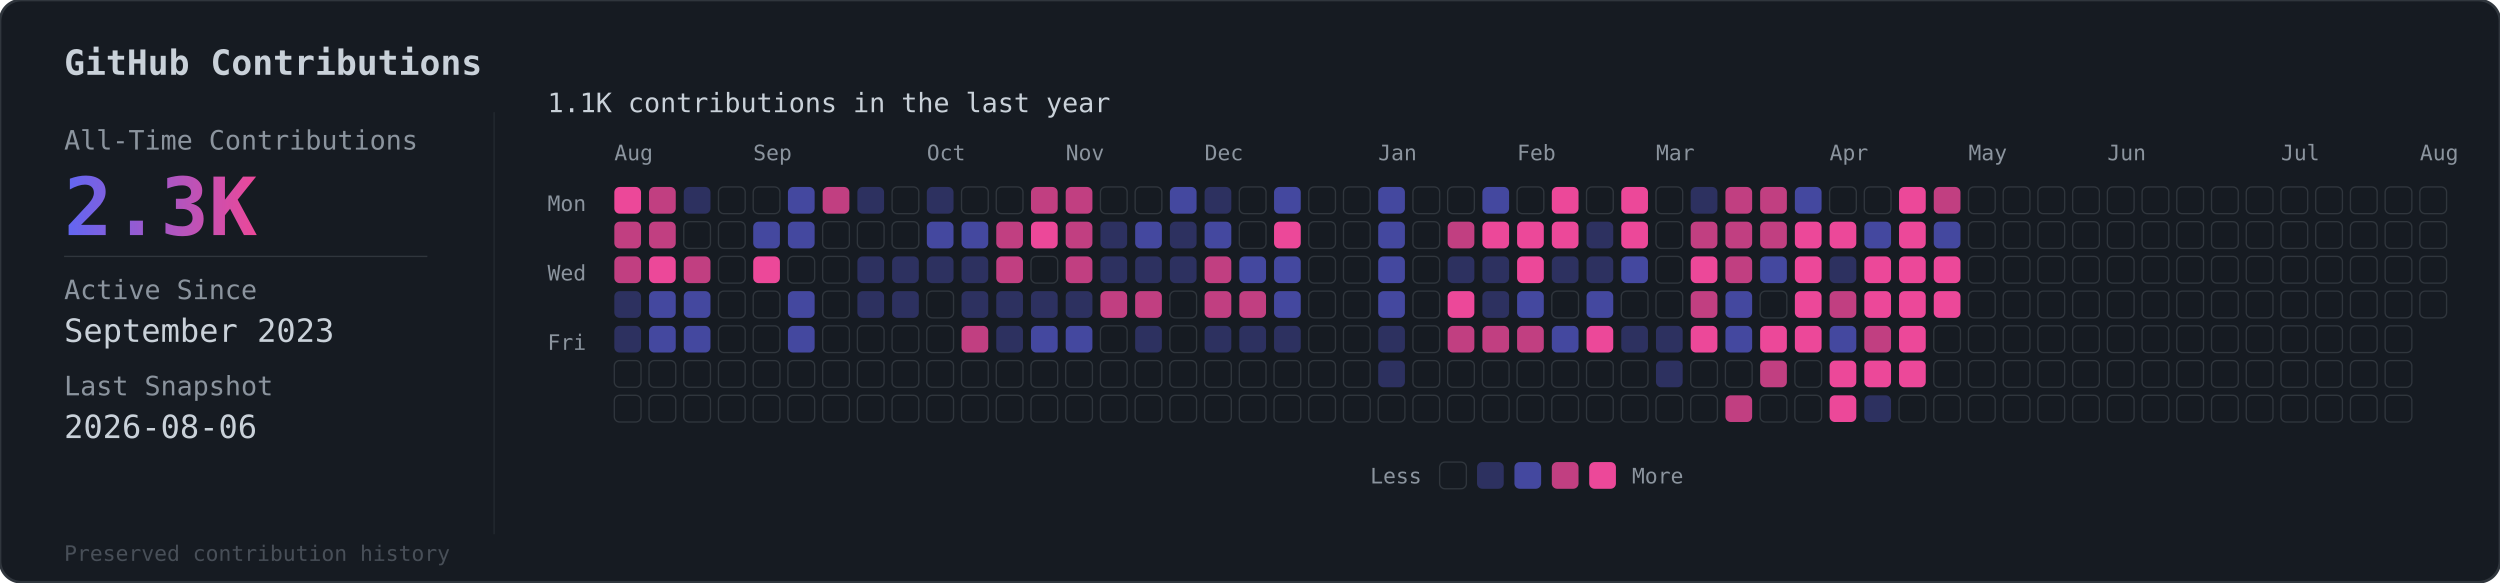
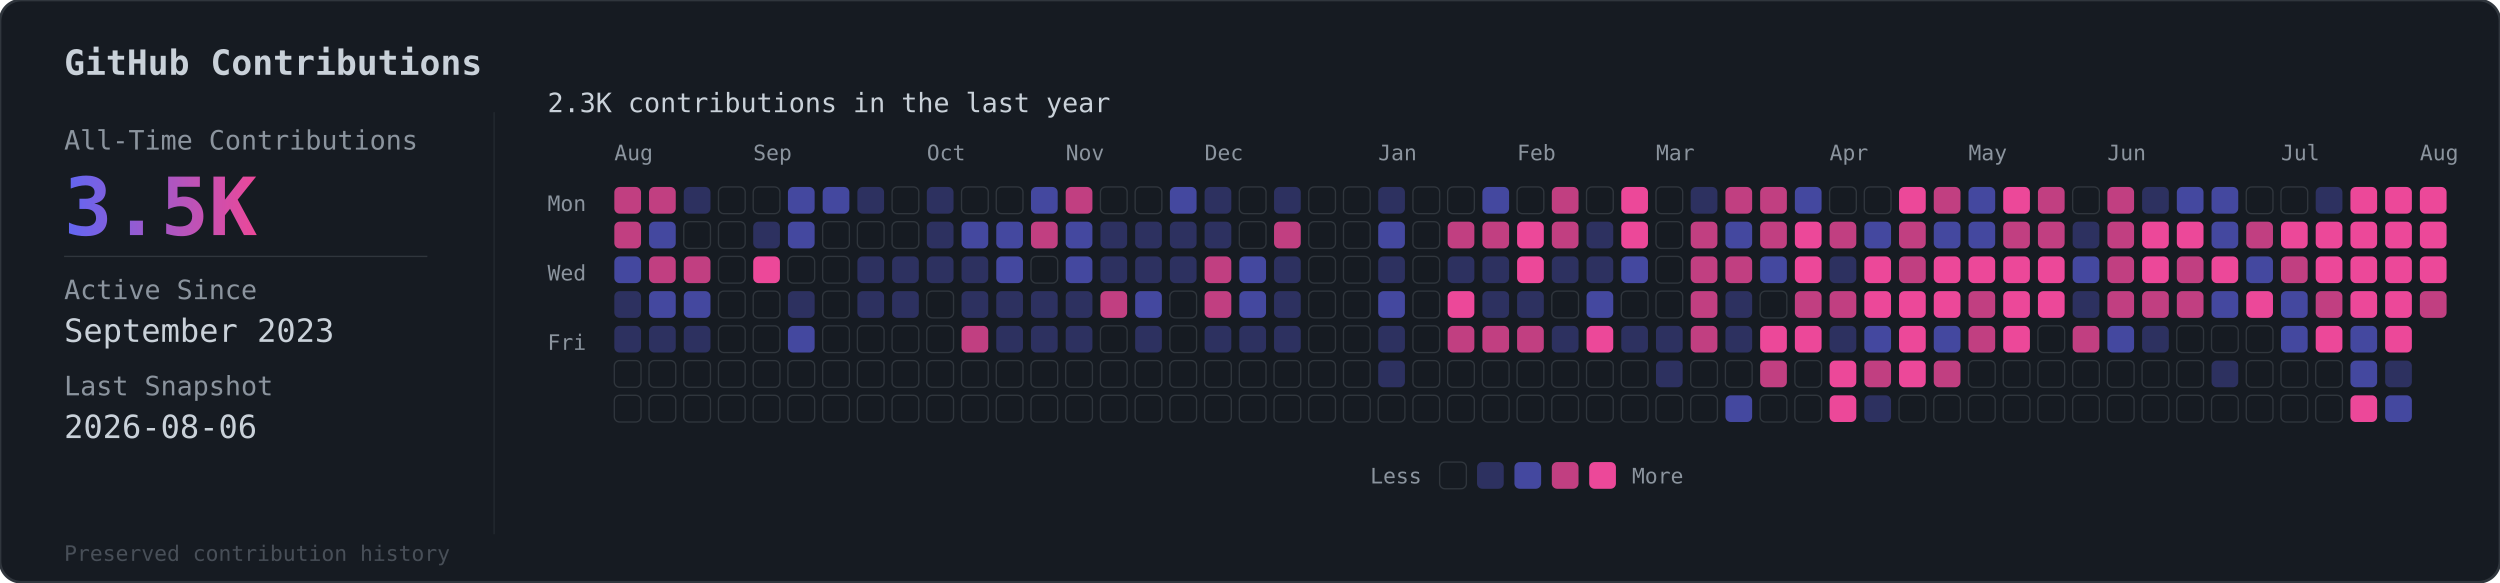
<svg xmlns="http://www.w3.org/2000/svg" viewBox="0 0 936 218">
  <defs>
    <linearGradient id="grad" x1="0%" y1="0%" x2="100%" y2="0%">
      <stop offset="0%" style="stop-color:#6366f1" />
      <stop offset="100%" style="stop-color:#ec4899" />
    </linearGradient>
  </defs>
  <rect width="936" height="218" rx="8" fill="#161b22" stroke="#30363d" stroke-width="1" />
  <text x="24" y="28" fill="#c9d1d9" font-family="monospace" font-size="13" font-weight="600">GitHub Contributions</text>
  <line x1="185" y1="42" x2="185" y2="200" stroke="#30363d" stroke-width="0.5" opacity="0.5" />
  <text x="24" y="56" fill="#8b949e" font-family="monospace" font-size="10">All-Time Contributions</text>
-   <text x="24" y="88" fill="url(#grad)" font-family="monospace" font-size="30" font-weight="bold">2.3K</text>
+   <text x="24" y="88" fill="url(#grad)" font-family="monospace" font-size="30" font-weight="bold">3.5K</text>
  <line x1="24" y1="96" x2="160" y2="96" stroke="#30363d" stroke-width="0.5" />
  <text x="24" y="112" fill="#8b949e" font-family="monospace" font-size="10">Active Since</text>
  <text x="24" y="128" fill="#c9d1d9" font-family="monospace" font-size="12">September 2023</text>
  <text x="24" y="148" fill="#8b949e" font-family="monospace" font-size="10">Last Snapshot</text>
  <text x="24" y="164" fill="#c9d1d9" font-family="monospace" font-size="12">2026-08-06</text>
  <text x="24" y="210" fill="#484f58" font-family="monospace" font-size="8">Preserved contribution history</text>
  <g transform="translate(205, 56)">
-     <text x="0" y="-14" fill="#c9d1d9" font-family="monospace" font-size="10">1.1K contributions in the last year</text>
+     <text x="0" y="-14" fill="#c9d1d9" font-family="monospace" font-size="10">2.3K contributions in the last year</text>
    <g transform="translate(25, 4)">
      <text x="0" y="0" fill="#8b949e" font-family="monospace" font-size="8">Aug</text>
      <text x="52" y="0" fill="#8b949e" font-family="monospace" font-size="8">Sep</text>
      <text x="117" y="0" fill="#8b949e" font-family="monospace" font-size="8">Oct</text>
      <text x="169" y="0" fill="#8b949e" font-family="monospace" font-size="8">Nov</text>
      <text x="221" y="0" fill="#8b949e" font-family="monospace" font-size="8">Dec</text>
      <text x="286" y="0" fill="#8b949e" font-family="monospace" font-size="8">Jan</text>
      <text x="338" y="0" fill="#8b949e" font-family="monospace" font-size="8">Feb</text>
      <text x="390" y="0" fill="#8b949e" font-family="monospace" font-size="8">Mar</text>
      <text x="455" y="0" fill="#8b949e" font-family="monospace" font-size="8">Apr</text>
      <text x="507" y="0" fill="#8b949e" font-family="monospace" font-size="8">May</text>
      <text x="559" y="0" fill="#8b949e" font-family="monospace" font-size="8">Jun</text>
      <text x="624" y="0" fill="#8b949e" font-family="monospace" font-size="8">Jul</text>
      <text x="676" y="0" fill="#8b949e" font-family="monospace" font-size="8">Aug</text>
    </g>
    <text x="0" y="23" fill="#8b949e" font-family="monospace" font-size="8">Mon</text>
    <text x="0" y="49" fill="#8b949e" font-family="monospace" font-size="8">Wed</text>
    <text x="0" y="75" fill="#8b949e" font-family="monospace" font-size="8">Fri</text>
    <g transform="translate(25, 14)">
-       <rect x="0" y="0" width="10" height="10" rx="2" fill="#ec4899" opacity="1" />
+       <rect x="0" y="0" width="10" height="10" rx="2" fill="#ec4899" opacity="0.8" />
      <rect x="0" y="13" width="10" height="10" rx="2" fill="#ec4899" opacity="0.8" />
-       <rect x="0" y="26" width="10" height="10" rx="2" fill="#ec4899" opacity="0.8" />
+       <rect x="0" y="26" width="10" height="10" rx="2" fill="#6366f1" opacity="0.6" />
      <rect x="0" y="39" width="10" height="10" rx="2" fill="#6366f1" opacity="0.3" />
      <rect x="0" y="52" width="10" height="10" rx="2" fill="#6366f1" opacity="0.3" />
      <rect x="0" y="65" width="10" height="10" rx="2" fill="#161b22" stroke="#30363d" stroke-width="0.5" />
      <rect x="0" y="78" width="10" height="10" rx="2" fill="#161b22" stroke="#30363d" stroke-width="0.5" />
      <rect x="13" y="0" width="10" height="10" rx="2" fill="#ec4899" opacity="0.8" />
-       <rect x="13" y="13" width="10" height="10" rx="2" fill="#ec4899" opacity="0.8" />
-       <rect x="13" y="26" width="10" height="10" rx="2" fill="#ec4899" opacity="1" />
+       <rect x="13" y="13" width="10" height="10" rx="2" fill="#6366f1" opacity="0.6" />
+       <rect x="13" y="26" width="10" height="10" rx="2" fill="#ec4899" opacity="0.8" />
      <rect x="13" y="39" width="10" height="10" rx="2" fill="#6366f1" opacity="0.6" />
-       <rect x="13" y="52" width="10" height="10" rx="2" fill="#6366f1" opacity="0.6" />
+       <rect x="13" y="52" width="10" height="10" rx="2" fill="#6366f1" opacity="0.3" />
      <rect x="13" y="65" width="10" height="10" rx="2" fill="#161b22" stroke="#30363d" stroke-width="0.5" />
      <rect x="13" y="78" width="10" height="10" rx="2" fill="#161b22" stroke="#30363d" stroke-width="0.5" />
      <rect x="26" y="0" width="10" height="10" rx="2" fill="#6366f1" opacity="0.3" />
      <rect x="26" y="13" width="10" height="10" rx="2" fill="#161b22" stroke="#30363d" stroke-width="0.5" />
      <rect x="26" y="26" width="10" height="10" rx="2" fill="#ec4899" opacity="0.8" />
      <rect x="26" y="39" width="10" height="10" rx="2" fill="#6366f1" opacity="0.6" />
-       <rect x="26" y="52" width="10" height="10" rx="2" fill="#6366f1" opacity="0.6" />
+       <rect x="26" y="52" width="10" height="10" rx="2" fill="#6366f1" opacity="0.3" />
      <rect x="26" y="65" width="10" height="10" rx="2" fill="#161b22" stroke="#30363d" stroke-width="0.5" />
      <rect x="26" y="78" width="10" height="10" rx="2" fill="#161b22" stroke="#30363d" stroke-width="0.5" />
      <rect x="39" y="0" width="10" height="10" rx="2" fill="#161b22" stroke="#30363d" stroke-width="0.5" />
      <rect x="39" y="13" width="10" height="10" rx="2" fill="#161b22" stroke="#30363d" stroke-width="0.5" />
      <rect x="39" y="26" width="10" height="10" rx="2" fill="#161b22" stroke="#30363d" stroke-width="0.5" />
      <rect x="39" y="39" width="10" height="10" rx="2" fill="#161b22" stroke="#30363d" stroke-width="0.5" />
      <rect x="39" y="52" width="10" height="10" rx="2" fill="#161b22" stroke="#30363d" stroke-width="0.5" />
      <rect x="39" y="65" width="10" height="10" rx="2" fill="#161b22" stroke="#30363d" stroke-width="0.5" />
      <rect x="39" y="78" width="10" height="10" rx="2" fill="#161b22" stroke="#30363d" stroke-width="0.5" />
      <rect x="52" y="0" width="10" height="10" rx="2" fill="#161b22" stroke="#30363d" stroke-width="0.5" />
-       <rect x="52" y="13" width="10" height="10" rx="2" fill="#6366f1" opacity="0.6" />
+       <rect x="52" y="13" width="10" height="10" rx="2" fill="#6366f1" opacity="0.3" />
      <rect x="52" y="26" width="10" height="10" rx="2" fill="#ec4899" opacity="1" />
      <rect x="52" y="39" width="10" height="10" rx="2" fill="#161b22" stroke="#30363d" stroke-width="0.5" />
      <rect x="52" y="52" width="10" height="10" rx="2" fill="#161b22" stroke="#30363d" stroke-width="0.5" />
      <rect x="52" y="65" width="10" height="10" rx="2" fill="#161b22" stroke="#30363d" stroke-width="0.5" />
      <rect x="52" y="78" width="10" height="10" rx="2" fill="#161b22" stroke="#30363d" stroke-width="0.5" />
      <rect x="65" y="0" width="10" height="10" rx="2" fill="#6366f1" opacity="0.6" />
      <rect x="65" y="13" width="10" height="10" rx="2" fill="#6366f1" opacity="0.6" />
      <rect x="65" y="26" width="10" height="10" rx="2" fill="#161b22" stroke="#30363d" stroke-width="0.5" />
-       <rect x="65" y="39" width="10" height="10" rx="2" fill="#6366f1" opacity="0.6" />
+       <rect x="65" y="39" width="10" height="10" rx="2" fill="#6366f1" opacity="0.3" />
      <rect x="65" y="52" width="10" height="10" rx="2" fill="#6366f1" opacity="0.6" />
      <rect x="65" y="65" width="10" height="10" rx="2" fill="#161b22" stroke="#30363d" stroke-width="0.5" />
      <rect x="65" y="78" width="10" height="10" rx="2" fill="#161b22" stroke="#30363d" stroke-width="0.5" />
-       <rect x="78" y="0" width="10" height="10" rx="2" fill="#ec4899" opacity="0.8" />
+       <rect x="78" y="0" width="10" height="10" rx="2" fill="#6366f1" opacity="0.6" />
      <rect x="78" y="13" width="10" height="10" rx="2" fill="#161b22" stroke="#30363d" stroke-width="0.5" />
      <rect x="78" y="26" width="10" height="10" rx="2" fill="#161b22" stroke="#30363d" stroke-width="0.5" />
      <rect x="78" y="39" width="10" height="10" rx="2" fill="#161b22" stroke="#30363d" stroke-width="0.5" />
      <rect x="78" y="52" width="10" height="10" rx="2" fill="#161b22" stroke="#30363d" stroke-width="0.5" />
      <rect x="78" y="65" width="10" height="10" rx="2" fill="#161b22" stroke="#30363d" stroke-width="0.5" />
      <rect x="78" y="78" width="10" height="10" rx="2" fill="#161b22" stroke="#30363d" stroke-width="0.5" />
      <rect x="91" y="0" width="10" height="10" rx="2" fill="#6366f1" opacity="0.3" />
      <rect x="91" y="13" width="10" height="10" rx="2" fill="#161b22" stroke="#30363d" stroke-width="0.5" />
      <rect x="91" y="26" width="10" height="10" rx="2" fill="#6366f1" opacity="0.3" />
      <rect x="91" y="39" width="10" height="10" rx="2" fill="#6366f1" opacity="0.3" />
      <rect x="91" y="52" width="10" height="10" rx="2" fill="#161b22" stroke="#30363d" stroke-width="0.5" />
      <rect x="91" y="65" width="10" height="10" rx="2" fill="#161b22" stroke="#30363d" stroke-width="0.5" />
      <rect x="91" y="78" width="10" height="10" rx="2" fill="#161b22" stroke="#30363d" stroke-width="0.5" />
      <rect x="104" y="0" width="10" height="10" rx="2" fill="#161b22" stroke="#30363d" stroke-width="0.5" />
      <rect x="104" y="13" width="10" height="10" rx="2" fill="#161b22" stroke="#30363d" stroke-width="0.5" />
      <rect x="104" y="26" width="10" height="10" rx="2" fill="#6366f1" opacity="0.3" />
      <rect x="104" y="39" width="10" height="10" rx="2" fill="#6366f1" opacity="0.3" />
      <rect x="104" y="52" width="10" height="10" rx="2" fill="#161b22" stroke="#30363d" stroke-width="0.5" />
      <rect x="104" y="65" width="10" height="10" rx="2" fill="#161b22" stroke="#30363d" stroke-width="0.5" />
      <rect x="104" y="78" width="10" height="10" rx="2" fill="#161b22" stroke="#30363d" stroke-width="0.5" />
      <rect x="117" y="0" width="10" height="10" rx="2" fill="#6366f1" opacity="0.3" />
-       <rect x="117" y="13" width="10" height="10" rx="2" fill="#6366f1" opacity="0.6" />
+       <rect x="117" y="13" width="10" height="10" rx="2" fill="#6366f1" opacity="0.3" />
      <rect x="117" y="26" width="10" height="10" rx="2" fill="#6366f1" opacity="0.3" />
      <rect x="117" y="39" width="10" height="10" rx="2" fill="#161b22" stroke="#30363d" stroke-width="0.5" />
      <rect x="117" y="52" width="10" height="10" rx="2" fill="#161b22" stroke="#30363d" stroke-width="0.5" />
      <rect x="117" y="65" width="10" height="10" rx="2" fill="#161b22" stroke="#30363d" stroke-width="0.5" />
      <rect x="117" y="78" width="10" height="10" rx="2" fill="#161b22" stroke="#30363d" stroke-width="0.5" />
      <rect x="130" y="0" width="10" height="10" rx="2" fill="#161b22" stroke="#30363d" stroke-width="0.5" />
      <rect x="130" y="13" width="10" height="10" rx="2" fill="#6366f1" opacity="0.6" />
      <rect x="130" y="26" width="10" height="10" rx="2" fill="#6366f1" opacity="0.3" />
      <rect x="130" y="39" width="10" height="10" rx="2" fill="#6366f1" opacity="0.3" />
      <rect x="130" y="52" width="10" height="10" rx="2" fill="#ec4899" opacity="0.8" />
      <rect x="130" y="65" width="10" height="10" rx="2" fill="#161b22" stroke="#30363d" stroke-width="0.5" />
      <rect x="130" y="78" width="10" height="10" rx="2" fill="#161b22" stroke="#30363d" stroke-width="0.5" />
      <rect x="143" y="0" width="10" height="10" rx="2" fill="#161b22" stroke="#30363d" stroke-width="0.5" />
-       <rect x="143" y="13" width="10" height="10" rx="2" fill="#ec4899" opacity="0.8" />
-       <rect x="143" y="26" width="10" height="10" rx="2" fill="#ec4899" opacity="0.8" />
+       <rect x="143" y="13" width="10" height="10" rx="2" fill="#6366f1" opacity="0.6" />
+       <rect x="143" y="26" width="10" height="10" rx="2" fill="#6366f1" opacity="0.6" />
      <rect x="143" y="39" width="10" height="10" rx="2" fill="#6366f1" opacity="0.3" />
      <rect x="143" y="52" width="10" height="10" rx="2" fill="#6366f1" opacity="0.3" />
      <rect x="143" y="65" width="10" height="10" rx="2" fill="#161b22" stroke="#30363d" stroke-width="0.5" />
      <rect x="143" y="78" width="10" height="10" rx="2" fill="#161b22" stroke="#30363d" stroke-width="0.5" />
-       <rect x="156" y="0" width="10" height="10" rx="2" fill="#ec4899" opacity="0.8" />
-       <rect x="156" y="13" width="10" height="10" rx="2" fill="#ec4899" opacity="1" />
+       <rect x="156" y="0" width="10" height="10" rx="2" fill="#6366f1" opacity="0.6" />
+       <rect x="156" y="13" width="10" height="10" rx="2" fill="#ec4899" opacity="0.8" />
      <rect x="156" y="26" width="10" height="10" rx="2" fill="#161b22" stroke="#30363d" stroke-width="0.5" />
      <rect x="156" y="39" width="10" height="10" rx="2" fill="#6366f1" opacity="0.3" />
-       <rect x="156" y="52" width="10" height="10" rx="2" fill="#6366f1" opacity="0.6" />
+       <rect x="156" y="52" width="10" height="10" rx="2" fill="#6366f1" opacity="0.3" />
      <rect x="156" y="65" width="10" height="10" rx="2" fill="#161b22" stroke="#30363d" stroke-width="0.5" />
      <rect x="156" y="78" width="10" height="10" rx="2" fill="#161b22" stroke="#30363d" stroke-width="0.5" />
      <rect x="169" y="0" width="10" height="10" rx="2" fill="#ec4899" opacity="0.8" />
-       <rect x="169" y="13" width="10" height="10" rx="2" fill="#ec4899" opacity="0.8" />
-       <rect x="169" y="26" width="10" height="10" rx="2" fill="#ec4899" opacity="0.8" />
+       <rect x="169" y="13" width="10" height="10" rx="2" fill="#6366f1" opacity="0.6" />
+       <rect x="169" y="26" width="10" height="10" rx="2" fill="#6366f1" opacity="0.6" />
      <rect x="169" y="39" width="10" height="10" rx="2" fill="#6366f1" opacity="0.3" />
-       <rect x="169" y="52" width="10" height="10" rx="2" fill="#6366f1" opacity="0.6" />
+       <rect x="169" y="52" width="10" height="10" rx="2" fill="#6366f1" opacity="0.3" />
      <rect x="169" y="65" width="10" height="10" rx="2" fill="#161b22" stroke="#30363d" stroke-width="0.5" />
      <rect x="169" y="78" width="10" height="10" rx="2" fill="#161b22" stroke="#30363d" stroke-width="0.5" />
      <rect x="182" y="0" width="10" height="10" rx="2" fill="#161b22" stroke="#30363d" stroke-width="0.5" />
      <rect x="182" y="13" width="10" height="10" rx="2" fill="#6366f1" opacity="0.3" />
      <rect x="182" y="26" width="10" height="10" rx="2" fill="#6366f1" opacity="0.3" />
      <rect x="182" y="39" width="10" height="10" rx="2" fill="#ec4899" opacity="0.8" />
      <rect x="182" y="52" width="10" height="10" rx="2" fill="#161b22" stroke="#30363d" stroke-width="0.5" />
      <rect x="182" y="65" width="10" height="10" rx="2" fill="#161b22" stroke="#30363d" stroke-width="0.5" />
      <rect x="182" y="78" width="10" height="10" rx="2" fill="#161b22" stroke="#30363d" stroke-width="0.5" />
      <rect x="195" y="0" width="10" height="10" rx="2" fill="#161b22" stroke="#30363d" stroke-width="0.5" />
-       <rect x="195" y="13" width="10" height="10" rx="2" fill="#6366f1" opacity="0.6" />
+       <rect x="195" y="13" width="10" height="10" rx="2" fill="#6366f1" opacity="0.3" />
      <rect x="195" y="26" width="10" height="10" rx="2" fill="#6366f1" opacity="0.3" />
-       <rect x="195" y="39" width="10" height="10" rx="2" fill="#ec4899" opacity="0.8" />
+       <rect x="195" y="39" width="10" height="10" rx="2" fill="#6366f1" opacity="0.6" />
      <rect x="195" y="52" width="10" height="10" rx="2" fill="#6366f1" opacity="0.3" />
      <rect x="195" y="65" width="10" height="10" rx="2" fill="#161b22" stroke="#30363d" stroke-width="0.5" />
      <rect x="195" y="78" width="10" height="10" rx="2" fill="#161b22" stroke="#30363d" stroke-width="0.5" />
      <rect x="208" y="0" width="10" height="10" rx="2" fill="#6366f1" opacity="0.6" />
      <rect x="208" y="13" width="10" height="10" rx="2" fill="#6366f1" opacity="0.3" />
      <rect x="208" y="26" width="10" height="10" rx="2" fill="#6366f1" opacity="0.3" />
      <rect x="208" y="39" width="10" height="10" rx="2" fill="#161b22" stroke="#30363d" stroke-width="0.5" />
      <rect x="208" y="52" width="10" height="10" rx="2" fill="#161b22" stroke="#30363d" stroke-width="0.5" />
      <rect x="208" y="65" width="10" height="10" rx="2" fill="#161b22" stroke="#30363d" stroke-width="0.5" />
      <rect x="208" y="78" width="10" height="10" rx="2" fill="#161b22" stroke="#30363d" stroke-width="0.5" />
      <rect x="221" y="0" width="10" height="10" rx="2" fill="#6366f1" opacity="0.3" />
-       <rect x="221" y="13" width="10" height="10" rx="2" fill="#6366f1" opacity="0.6" />
+       <rect x="221" y="13" width="10" height="10" rx="2" fill="#6366f1" opacity="0.3" />
      <rect x="221" y="26" width="10" height="10" rx="2" fill="#ec4899" opacity="0.8" />
      <rect x="221" y="39" width="10" height="10" rx="2" fill="#ec4899" opacity="0.8" />
      <rect x="221" y="52" width="10" height="10" rx="2" fill="#6366f1" opacity="0.3" />
      <rect x="221" y="65" width="10" height="10" rx="2" fill="#161b22" stroke="#30363d" stroke-width="0.5" />
      <rect x="221" y="78" width="10" height="10" rx="2" fill="#161b22" stroke="#30363d" stroke-width="0.5" />
      <rect x="234" y="0" width="10" height="10" rx="2" fill="#161b22" stroke="#30363d" stroke-width="0.5" />
      <rect x="234" y="13" width="10" height="10" rx="2" fill="#161b22" stroke="#30363d" stroke-width="0.5" />
      <rect x="234" y="26" width="10" height="10" rx="2" fill="#6366f1" opacity="0.6" />
-       <rect x="234" y="39" width="10" height="10" rx="2" fill="#ec4899" opacity="0.8" />
+       <rect x="234" y="39" width="10" height="10" rx="2" fill="#6366f1" opacity="0.6" />
      <rect x="234" y="52" width="10" height="10" rx="2" fill="#6366f1" opacity="0.3" />
      <rect x="234" y="65" width="10" height="10" rx="2" fill="#161b22" stroke="#30363d" stroke-width="0.5" />
      <rect x="234" y="78" width="10" height="10" rx="2" fill="#161b22" stroke="#30363d" stroke-width="0.5" />
-       <rect x="247" y="0" width="10" height="10" rx="2" fill="#6366f1" opacity="0.6" />
-       <rect x="247" y="13" width="10" height="10" rx="2" fill="#ec4899" opacity="1" />
-       <rect x="247" y="26" width="10" height="10" rx="2" fill="#6366f1" opacity="0.6" />
-       <rect x="247" y="39" width="10" height="10" rx="2" fill="#6366f1" opacity="0.6" />
+       <rect x="247" y="0" width="10" height="10" rx="2" fill="#6366f1" opacity="0.3" />
+       <rect x="247" y="13" width="10" height="10" rx="2" fill="#ec4899" opacity="0.8" />
+       <rect x="247" y="26" width="10" height="10" rx="2" fill="#6366f1" opacity="0.3" />
+       <rect x="247" y="39" width="10" height="10" rx="2" fill="#6366f1" opacity="0.3" />
      <rect x="247" y="52" width="10" height="10" rx="2" fill="#6366f1" opacity="0.3" />
      <rect x="247" y="65" width="10" height="10" rx="2" fill="#161b22" stroke="#30363d" stroke-width="0.5" />
      <rect x="247" y="78" width="10" height="10" rx="2" fill="#161b22" stroke="#30363d" stroke-width="0.5" />
      <rect x="260" y="0" width="10" height="10" rx="2" fill="#161b22" stroke="#30363d" stroke-width="0.5" />
      <rect x="260" y="13" width="10" height="10" rx="2" fill="#161b22" stroke="#30363d" stroke-width="0.5" />
      <rect x="260" y="26" width="10" height="10" rx="2" fill="#161b22" stroke="#30363d" stroke-width="0.5" />
      <rect x="260" y="39" width="10" height="10" rx="2" fill="#161b22" stroke="#30363d" stroke-width="0.5" />
      <rect x="260" y="52" width="10" height="10" rx="2" fill="#161b22" stroke="#30363d" stroke-width="0.5" />
      <rect x="260" y="65" width="10" height="10" rx="2" fill="#161b22" stroke="#30363d" stroke-width="0.5" />
      <rect x="260" y="78" width="10" height="10" rx="2" fill="#161b22" stroke="#30363d" stroke-width="0.5" />
      <rect x="273" y="0" width="10" height="10" rx="2" fill="#161b22" stroke="#30363d" stroke-width="0.5" />
      <rect x="273" y="13" width="10" height="10" rx="2" fill="#161b22" stroke="#30363d" stroke-width="0.5" />
      <rect x="273" y="26" width="10" height="10" rx="2" fill="#161b22" stroke="#30363d" stroke-width="0.5" />
      <rect x="273" y="39" width="10" height="10" rx="2" fill="#161b22" stroke="#30363d" stroke-width="0.5" />
      <rect x="273" y="52" width="10" height="10" rx="2" fill="#161b22" stroke="#30363d" stroke-width="0.5" />
      <rect x="273" y="65" width="10" height="10" rx="2" fill="#161b22" stroke="#30363d" stroke-width="0.5" />
      <rect x="273" y="78" width="10" height="10" rx="2" fill="#161b22" stroke="#30363d" stroke-width="0.5" />
-       <rect x="286" y="0" width="10" height="10" rx="2" fill="#6366f1" opacity="0.6" />
+       <rect x="286" y="0" width="10" height="10" rx="2" fill="#6366f1" opacity="0.3" />
      <rect x="286" y="13" width="10" height="10" rx="2" fill="#6366f1" opacity="0.6" />
-       <rect x="286" y="26" width="10" height="10" rx="2" fill="#6366f1" opacity="0.6" />
+       <rect x="286" y="26" width="10" height="10" rx="2" fill="#6366f1" opacity="0.3" />
      <rect x="286" y="39" width="10" height="10" rx="2" fill="#6366f1" opacity="0.6" />
      <rect x="286" y="52" width="10" height="10" rx="2" fill="#6366f1" opacity="0.3" />
      <rect x="286" y="65" width="10" height="10" rx="2" fill="#6366f1" opacity="0.3" />
      <rect x="286" y="78" width="10" height="10" rx="2" fill="#161b22" stroke="#30363d" stroke-width="0.5" />
      <rect x="299" y="0" width="10" height="10" rx="2" fill="#161b22" stroke="#30363d" stroke-width="0.5" />
      <rect x="299" y="13" width="10" height="10" rx="2" fill="#161b22" stroke="#30363d" stroke-width="0.5" />
      <rect x="299" y="26" width="10" height="10" rx="2" fill="#161b22" stroke="#30363d" stroke-width="0.5" />
      <rect x="299" y="39" width="10" height="10" rx="2" fill="#161b22" stroke="#30363d" stroke-width="0.5" />
      <rect x="299" y="52" width="10" height="10" rx="2" fill="#161b22" stroke="#30363d" stroke-width="0.5" />
      <rect x="299" y="65" width="10" height="10" rx="2" fill="#161b22" stroke="#30363d" stroke-width="0.5" />
      <rect x="299" y="78" width="10" height="10" rx="2" fill="#161b22" stroke="#30363d" stroke-width="0.5" />
      <rect x="312" y="0" width="10" height="10" rx="2" fill="#161b22" stroke="#30363d" stroke-width="0.5" />
      <rect x="312" y="13" width="10" height="10" rx="2" fill="#ec4899" opacity="0.8" />
      <rect x="312" y="26" width="10" height="10" rx="2" fill="#6366f1" opacity="0.3" />
      <rect x="312" y="39" width="10" height="10" rx="2" fill="#ec4899" opacity="1" />
      <rect x="312" y="52" width="10" height="10" rx="2" fill="#ec4899" opacity="0.8" />
      <rect x="312" y="65" width="10" height="10" rx="2" fill="#161b22" stroke="#30363d" stroke-width="0.5" />
      <rect x="312" y="78" width="10" height="10" rx="2" fill="#161b22" stroke="#30363d" stroke-width="0.5" />
      <rect x="325" y="0" width="10" height="10" rx="2" fill="#6366f1" opacity="0.6" />
-       <rect x="325" y="13" width="10" height="10" rx="2" fill="#ec4899" opacity="1" />
+       <rect x="325" y="13" width="10" height="10" rx="2" fill="#ec4899" opacity="0.8" />
      <rect x="325" y="26" width="10" height="10" rx="2" fill="#6366f1" opacity="0.3" />
      <rect x="325" y="39" width="10" height="10" rx="2" fill="#6366f1" opacity="0.3" />
      <rect x="325" y="52" width="10" height="10" rx="2" fill="#ec4899" opacity="0.8" />
      <rect x="325" y="65" width="10" height="10" rx="2" fill="#161b22" stroke="#30363d" stroke-width="0.5" />
      <rect x="325" y="78" width="10" height="10" rx="2" fill="#161b22" stroke="#30363d" stroke-width="0.5" />
      <rect x="338" y="0" width="10" height="10" rx="2" fill="#161b22" stroke="#30363d" stroke-width="0.5" />
      <rect x="338" y="13" width="10" height="10" rx="2" fill="#ec4899" opacity="1" />
      <rect x="338" y="26" width="10" height="10" rx="2" fill="#ec4899" opacity="1" />
-       <rect x="338" y="39" width="10" height="10" rx="2" fill="#6366f1" opacity="0.6" />
+       <rect x="338" y="39" width="10" height="10" rx="2" fill="#6366f1" opacity="0.3" />
      <rect x="338" y="52" width="10" height="10" rx="2" fill="#ec4899" opacity="0.8" />
      <rect x="338" y="65" width="10" height="10" rx="2" fill="#161b22" stroke="#30363d" stroke-width="0.5" />
      <rect x="338" y="78" width="10" height="10" rx="2" fill="#161b22" stroke="#30363d" stroke-width="0.5" />
-       <rect x="351" y="0" width="10" height="10" rx="2" fill="#ec4899" opacity="1" />
-       <rect x="351" y="13" width="10" height="10" rx="2" fill="#ec4899" opacity="1" />
+       <rect x="351" y="0" width="10" height="10" rx="2" fill="#ec4899" opacity="0.8" />
+       <rect x="351" y="13" width="10" height="10" rx="2" fill="#ec4899" opacity="0.8" />
      <rect x="351" y="26" width="10" height="10" rx="2" fill="#6366f1" opacity="0.3" />
      <rect x="351" y="39" width="10" height="10" rx="2" fill="#161b22" stroke="#30363d" stroke-width="0.5" />
-       <rect x="351" y="52" width="10" height="10" rx="2" fill="#6366f1" opacity="0.6" />
+       <rect x="351" y="52" width="10" height="10" rx="2" fill="#6366f1" opacity="0.3" />
      <rect x="351" y="65" width="10" height="10" rx="2" fill="#161b22" stroke="#30363d" stroke-width="0.5" />
      <rect x="351" y="78" width="10" height="10" rx="2" fill="#161b22" stroke="#30363d" stroke-width="0.5" />
      <rect x="364" y="0" width="10" height="10" rx="2" fill="#161b22" stroke="#30363d" stroke-width="0.5" />
      <rect x="364" y="13" width="10" height="10" rx="2" fill="#6366f1" opacity="0.3" />
      <rect x="364" y="26" width="10" height="10" rx="2" fill="#6366f1" opacity="0.3" />
      <rect x="364" y="39" width="10" height="10" rx="2" fill="#6366f1" opacity="0.6" />
      <rect x="364" y="52" width="10" height="10" rx="2" fill="#ec4899" opacity="1" />
      <rect x="364" y="65" width="10" height="10" rx="2" fill="#161b22" stroke="#30363d" stroke-width="0.5" />
      <rect x="364" y="78" width="10" height="10" rx="2" fill="#161b22" stroke="#30363d" stroke-width="0.5" />
      <rect x="377" y="0" width="10" height="10" rx="2" fill="#ec4899" opacity="1" />
      <rect x="377" y="13" width="10" height="10" rx="2" fill="#ec4899" opacity="1" />
      <rect x="377" y="26" width="10" height="10" rx="2" fill="#6366f1" opacity="0.6" />
      <rect x="377" y="39" width="10" height="10" rx="2" fill="#161b22" stroke="#30363d" stroke-width="0.5" />
      <rect x="377" y="52" width="10" height="10" rx="2" fill="#6366f1" opacity="0.3" />
      <rect x="377" y="65" width="10" height="10" rx="2" fill="#161b22" stroke="#30363d" stroke-width="0.5" />
      <rect x="377" y="78" width="10" height="10" rx="2" fill="#161b22" stroke="#30363d" stroke-width="0.5" />
      <rect x="390" y="0" width="10" height="10" rx="2" fill="#161b22" stroke="#30363d" stroke-width="0.5" />
      <rect x="390" y="13" width="10" height="10" rx="2" fill="#161b22" stroke="#30363d" stroke-width="0.5" />
      <rect x="390" y="26" width="10" height="10" rx="2" fill="#161b22" stroke="#30363d" stroke-width="0.5" />
      <rect x="390" y="39" width="10" height="10" rx="2" fill="#161b22" stroke="#30363d" stroke-width="0.5" />
      <rect x="390" y="52" width="10" height="10" rx="2" fill="#6366f1" opacity="0.3" />
      <rect x="390" y="65" width="10" height="10" rx="2" fill="#6366f1" opacity="0.3" />
      <rect x="390" y="78" width="10" height="10" rx="2" fill="#161b22" stroke="#30363d" stroke-width="0.5" />
      <rect x="403" y="0" width="10" height="10" rx="2" fill="#6366f1" opacity="0.3" />
      <rect x="403" y="13" width="10" height="10" rx="2" fill="#ec4899" opacity="0.8" />
-       <rect x="403" y="26" width="10" height="10" rx="2" fill="#ec4899" opacity="1" />
+       <rect x="403" y="26" width="10" height="10" rx="2" fill="#ec4899" opacity="0.8" />
      <rect x="403" y="39" width="10" height="10" rx="2" fill="#ec4899" opacity="0.8" />
-       <rect x="403" y="52" width="10" height="10" rx="2" fill="#ec4899" opacity="1" />
+       <rect x="403" y="52" width="10" height="10" rx="2" fill="#ec4899" opacity="0.8" />
      <rect x="403" y="65" width="10" height="10" rx="2" fill="#161b22" stroke="#30363d" stroke-width="0.5" />
      <rect x="403" y="78" width="10" height="10" rx="2" fill="#161b22" stroke="#30363d" stroke-width="0.5" />
      <rect x="416" y="0" width="10" height="10" rx="2" fill="#ec4899" opacity="0.8" />
-       <rect x="416" y="13" width="10" height="10" rx="2" fill="#ec4899" opacity="0.8" />
+       <rect x="416" y="13" width="10" height="10" rx="2" fill="#6366f1" opacity="0.6" />
      <rect x="416" y="26" width="10" height="10" rx="2" fill="#ec4899" opacity="0.8" />
-       <rect x="416" y="39" width="10" height="10" rx="2" fill="#6366f1" opacity="0.6" />
-       <rect x="416" y="52" width="10" height="10" rx="2" fill="#6366f1" opacity="0.6" />
+       <rect x="416" y="39" width="10" height="10" rx="2" fill="#6366f1" opacity="0.3" />
+       <rect x="416" y="52" width="10" height="10" rx="2" fill="#6366f1" opacity="0.3" />
      <rect x="416" y="65" width="10" height="10" rx="2" fill="#161b22" stroke="#30363d" stroke-width="0.5" />
-       <rect x="416" y="78" width="10" height="10" rx="2" fill="#ec4899" opacity="0.8" />
+       <rect x="416" y="78" width="10" height="10" rx="2" fill="#6366f1" opacity="0.6" />
      <rect x="429" y="0" width="10" height="10" rx="2" fill="#ec4899" opacity="0.8" />
      <rect x="429" y="13" width="10" height="10" rx="2" fill="#ec4899" opacity="0.8" />
      <rect x="429" y="26" width="10" height="10" rx="2" fill="#6366f1" opacity="0.6" />
      <rect x="429" y="39" width="10" height="10" rx="2" fill="#161b22" stroke="#30363d" stroke-width="0.5" />
      <rect x="429" y="52" width="10" height="10" rx="2" fill="#ec4899" opacity="1" />
      <rect x="429" y="65" width="10" height="10" rx="2" fill="#ec4899" opacity="0.8" />
      <rect x="429" y="78" width="10" height="10" rx="2" fill="#161b22" stroke="#30363d" stroke-width="0.5" />
      <rect x="442" y="0" width="10" height="10" rx="2" fill="#6366f1" opacity="0.6" />
      <rect x="442" y="13" width="10" height="10" rx="2" fill="#ec4899" opacity="1" />
      <rect x="442" y="26" width="10" height="10" rx="2" fill="#ec4899" opacity="1" />
-       <rect x="442" y="39" width="10" height="10" rx="2" fill="#ec4899" opacity="1" />
+       <rect x="442" y="39" width="10" height="10" rx="2" fill="#ec4899" opacity="0.8" />
      <rect x="442" y="52" width="10" height="10" rx="2" fill="#ec4899" opacity="1" />
      <rect x="442" y="65" width="10" height="10" rx="2" fill="#161b22" stroke="#30363d" stroke-width="0.5" />
      <rect x="442" y="78" width="10" height="10" rx="2" fill="#161b22" stroke="#30363d" stroke-width="0.5" />
      <rect x="455" y="0" width="10" height="10" rx="2" fill="#161b22" stroke="#30363d" stroke-width="0.5" />
-       <rect x="455" y="13" width="10" height="10" rx="2" fill="#ec4899" opacity="1" />
+       <rect x="455" y="13" width="10" height="10" rx="2" fill="#ec4899" opacity="0.8" />
      <rect x="455" y="26" width="10" height="10" rx="2" fill="#6366f1" opacity="0.3" />
      <rect x="455" y="39" width="10" height="10" rx="2" fill="#ec4899" opacity="0.8" />
-       <rect x="455" y="52" width="10" height="10" rx="2" fill="#6366f1" opacity="0.6" />
+       <rect x="455" y="52" width="10" height="10" rx="2" fill="#6366f1" opacity="0.3" />
      <rect x="455" y="65" width="10" height="10" rx="2" fill="#ec4899" opacity="1" />
      <rect x="455" y="78" width="10" height="10" rx="2" fill="#ec4899" opacity="1" />
      <rect x="468" y="0" width="10" height="10" rx="2" fill="#161b22" stroke="#30363d" stroke-width="0.5" />
      <rect x="468" y="13" width="10" height="10" rx="2" fill="#6366f1" opacity="0.6" />
      <rect x="468" y="26" width="10" height="10" rx="2" fill="#ec4899" opacity="1" />
      <rect x="468" y="39" width="10" height="10" rx="2" fill="#ec4899" opacity="1" />
-       <rect x="468" y="52" width="10" height="10" rx="2" fill="#ec4899" opacity="0.8" />
-       <rect x="468" y="65" width="10" height="10" rx="2" fill="#ec4899" opacity="1" />
+       <rect x="468" y="52" width="10" height="10" rx="2" fill="#6366f1" opacity="0.6" />
+       <rect x="468" y="65" width="10" height="10" rx="2" fill="#ec4899" opacity="0.8" />
      <rect x="468" y="78" width="10" height="10" rx="2" fill="#6366f1" opacity="0.3" />
      <rect x="481" y="0" width="10" height="10" rx="2" fill="#ec4899" opacity="1" />
-       <rect x="481" y="13" width="10" height="10" rx="2" fill="#ec4899" opacity="1" />
-       <rect x="481" y="26" width="10" height="10" rx="2" fill="#ec4899" opacity="1" />
+       <rect x="481" y="13" width="10" height="10" rx="2" fill="#ec4899" opacity="0.8" />
+       <rect x="481" y="26" width="10" height="10" rx="2" fill="#ec4899" opacity="0.8" />
      <rect x="481" y="39" width="10" height="10" rx="2" fill="#ec4899" opacity="1" />
      <rect x="481" y="52" width="10" height="10" rx="2" fill="#ec4899" opacity="1" />
      <rect x="481" y="65" width="10" height="10" rx="2" fill="#ec4899" opacity="1" />
      <rect x="481" y="78" width="10" height="10" rx="2" fill="#161b22" stroke="#30363d" stroke-width="0.5" />
      <rect x="494" y="0" width="10" height="10" rx="2" fill="#ec4899" opacity="0.8" />
      <rect x="494" y="13" width="10" height="10" rx="2" fill="#6366f1" opacity="0.6" />
      <rect x="494" y="26" width="10" height="10" rx="2" fill="#ec4899" opacity="1" />
      <rect x="494" y="39" width="10" height="10" rx="2" fill="#ec4899" opacity="1" />
-       <rect x="494" y="52" width="10" height="10" rx="2" fill="#161b22" stroke="#30363d" stroke-width="0.5" />
-       <rect x="494" y="65" width="10" height="10" rx="2" fill="#161b22" stroke="#30363d" stroke-width="0.5" />
+       <rect x="494" y="52" width="10" height="10" rx="2" fill="#6366f1" opacity="0.6" />
+       <rect x="494" y="65" width="10" height="10" rx="2" fill="#ec4899" opacity="0.8" />
      <rect x="494" y="78" width="10" height="10" rx="2" fill="#161b22" stroke="#30363d" stroke-width="0.5" />
-       <rect x="507" y="0" width="10" height="10" rx="2" fill="#161b22" stroke="#30363d" stroke-width="0.5" />
-       <rect x="507" y="13" width="10" height="10" rx="2" fill="#161b22" stroke="#30363d" stroke-width="0.5" />
-       <rect x="507" y="26" width="10" height="10" rx="2" fill="#161b22" stroke="#30363d" stroke-width="0.5" />
-       <rect x="507" y="39" width="10" height="10" rx="2" fill="#161b22" stroke="#30363d" stroke-width="0.5" />
-       <rect x="507" y="52" width="10" height="10" rx="2" fill="#161b22" stroke="#30363d" stroke-width="0.5" />
+       <rect x="507" y="0" width="10" height="10" rx="2" fill="#6366f1" opacity="0.6" />
+       <rect x="507" y="13" width="10" height="10" rx="2" fill="#6366f1" opacity="0.6" />
+       <rect x="507" y="26" width="10" height="10" rx="2" fill="#ec4899" opacity="1" />
+       <rect x="507" y="39" width="10" height="10" rx="2" fill="#ec4899" opacity="0.8" />
+       <rect x="507" y="52" width="10" height="10" rx="2" fill="#ec4899" opacity="0.8" />
      <rect x="507" y="65" width="10" height="10" rx="2" fill="#161b22" stroke="#30363d" stroke-width="0.5" />
      <rect x="507" y="78" width="10" height="10" rx="2" fill="#161b22" stroke="#30363d" stroke-width="0.5" />
-       <rect x="520" y="0" width="10" height="10" rx="2" fill="#161b22" stroke="#30363d" stroke-width="0.5" />
-       <rect x="520" y="13" width="10" height="10" rx="2" fill="#161b22" stroke="#30363d" stroke-width="0.5" />
-       <rect x="520" y="26" width="10" height="10" rx="2" fill="#161b22" stroke="#30363d" stroke-width="0.5" />
-       <rect x="520" y="39" width="10" height="10" rx="2" fill="#161b22" stroke="#30363d" stroke-width="0.5" />
-       <rect x="520" y="52" width="10" height="10" rx="2" fill="#161b22" stroke="#30363d" stroke-width="0.5" />
+       <rect x="520" y="0" width="10" height="10" rx="2" fill="#ec4899" opacity="1" />
+       <rect x="520" y="13" width="10" height="10" rx="2" fill="#ec4899" opacity="0.8" />
+       <rect x="520" y="26" width="10" height="10" rx="2" fill="#ec4899" opacity="1" />
+       <rect x="520" y="39" width="10" height="10" rx="2" fill="#ec4899" opacity="1" />
+       <rect x="520" y="52" width="10" height="10" rx="2" fill="#ec4899" opacity="1" />
      <rect x="520" y="65" width="10" height="10" rx="2" fill="#161b22" stroke="#30363d" stroke-width="0.5" />
      <rect x="520" y="78" width="10" height="10" rx="2" fill="#161b22" stroke="#30363d" stroke-width="0.5" />
-       <rect x="533" y="0" width="10" height="10" rx="2" fill="#161b22" stroke="#30363d" stroke-width="0.5" />
-       <rect x="533" y="13" width="10" height="10" rx="2" fill="#161b22" stroke="#30363d" stroke-width="0.5" />
-       <rect x="533" y="26" width="10" height="10" rx="2" fill="#161b22" stroke="#30363d" stroke-width="0.5" />
-       <rect x="533" y="39" width="10" height="10" rx="2" fill="#161b22" stroke="#30363d" stroke-width="0.5" />
+       <rect x="533" y="0" width="10" height="10" rx="2" fill="#ec4899" opacity="0.8" />
+       <rect x="533" y="13" width="10" height="10" rx="2" fill="#ec4899" opacity="0.8" />
+       <rect x="533" y="26" width="10" height="10" rx="2" fill="#ec4899" opacity="1" />
+       <rect x="533" y="39" width="10" height="10" rx="2" fill="#ec4899" opacity="1" />
      <rect x="533" y="52" width="10" height="10" rx="2" fill="#161b22" stroke="#30363d" stroke-width="0.5" />
      <rect x="533" y="65" width="10" height="10" rx="2" fill="#161b22" stroke="#30363d" stroke-width="0.5" />
      <rect x="533" y="78" width="10" height="10" rx="2" fill="#161b22" stroke="#30363d" stroke-width="0.5" />
      <rect x="546" y="0" width="10" height="10" rx="2" fill="#161b22" stroke="#30363d" stroke-width="0.5" />
-       <rect x="546" y="13" width="10" height="10" rx="2" fill="#161b22" stroke="#30363d" stroke-width="0.5" />
-       <rect x="546" y="26" width="10" height="10" rx="2" fill="#161b22" stroke="#30363d" stroke-width="0.5" />
-       <rect x="546" y="39" width="10" height="10" rx="2" fill="#161b22" stroke="#30363d" stroke-width="0.5" />
-       <rect x="546" y="52" width="10" height="10" rx="2" fill="#161b22" stroke="#30363d" stroke-width="0.5" />
+       <rect x="546" y="13" width="10" height="10" rx="2" fill="#6366f1" opacity="0.3" />
+       <rect x="546" y="26" width="10" height="10" rx="2" fill="#6366f1" opacity="0.6" />
+       <rect x="546" y="39" width="10" height="10" rx="2" fill="#6366f1" opacity="0.3" />
+       <rect x="546" y="52" width="10" height="10" rx="2" fill="#ec4899" opacity="0.8" />
      <rect x="546" y="65" width="10" height="10" rx="2" fill="#161b22" stroke="#30363d" stroke-width="0.5" />
      <rect x="546" y="78" width="10" height="10" rx="2" fill="#161b22" stroke="#30363d" stroke-width="0.5" />
-       <rect x="559" y="0" width="10" height="10" rx="2" fill="#161b22" stroke="#30363d" stroke-width="0.5" />
-       <rect x="559" y="13" width="10" height="10" rx="2" fill="#161b22" stroke="#30363d" stroke-width="0.5" />
-       <rect x="559" y="26" width="10" height="10" rx="2" fill="#161b22" stroke="#30363d" stroke-width="0.5" />
-       <rect x="559" y="39" width="10" height="10" rx="2" fill="#161b22" stroke="#30363d" stroke-width="0.5" />
-       <rect x="559" y="52" width="10" height="10" rx="2" fill="#161b22" stroke="#30363d" stroke-width="0.5" />
+       <rect x="559" y="0" width="10" height="10" rx="2" fill="#ec4899" opacity="0.8" />
+       <rect x="559" y="13" width="10" height="10" rx="2" fill="#ec4899" opacity="0.8" />
+       <rect x="559" y="26" width="10" height="10" rx="2" fill="#ec4899" opacity="0.8" />
+       <rect x="559" y="39" width="10" height="10" rx="2" fill="#ec4899" opacity="0.8" />
+       <rect x="559" y="52" width="10" height="10" rx="2" fill="#6366f1" opacity="0.6" />
      <rect x="559" y="65" width="10" height="10" rx="2" fill="#161b22" stroke="#30363d" stroke-width="0.5" />
      <rect x="559" y="78" width="10" height="10" rx="2" fill="#161b22" stroke="#30363d" stroke-width="0.5" />
-       <rect x="572" y="0" width="10" height="10" rx="2" fill="#161b22" stroke="#30363d" stroke-width="0.5" />
-       <rect x="572" y="13" width="10" height="10" rx="2" fill="#161b22" stroke="#30363d" stroke-width="0.5" />
-       <rect x="572" y="26" width="10" height="10" rx="2" fill="#161b22" stroke="#30363d" stroke-width="0.5" />
-       <rect x="572" y="39" width="10" height="10" rx="2" fill="#161b22" stroke="#30363d" stroke-width="0.5" />
-       <rect x="572" y="52" width="10" height="10" rx="2" fill="#161b22" stroke="#30363d" stroke-width="0.5" />
+       <rect x="572" y="0" width="10" height="10" rx="2" fill="#6366f1" opacity="0.3" />
+       <rect x="572" y="13" width="10" height="10" rx="2" fill="#ec4899" opacity="1" />
+       <rect x="572" y="26" width="10" height="10" rx="2" fill="#ec4899" opacity="1" />
+       <rect x="572" y="39" width="10" height="10" rx="2" fill="#ec4899" opacity="0.8" />
+       <rect x="572" y="52" width="10" height="10" rx="2" fill="#6366f1" opacity="0.3" />
      <rect x="572" y="65" width="10" height="10" rx="2" fill="#161b22" stroke="#30363d" stroke-width="0.5" />
      <rect x="572" y="78" width="10" height="10" rx="2" fill="#161b22" stroke="#30363d" stroke-width="0.5" />
-       <rect x="585" y="0" width="10" height="10" rx="2" fill="#161b22" stroke="#30363d" stroke-width="0.5" />
-       <rect x="585" y="13" width="10" height="10" rx="2" fill="#161b22" stroke="#30363d" stroke-width="0.5" />
-       <rect x="585" y="26" width="10" height="10" rx="2" fill="#161b22" stroke="#30363d" stroke-width="0.5" />
-       <rect x="585" y="39" width="10" height="10" rx="2" fill="#161b22" stroke="#30363d" stroke-width="0.5" />
+       <rect x="585" y="0" width="10" height="10" rx="2" fill="#6366f1" opacity="0.6" />
+       <rect x="585" y="13" width="10" height="10" rx="2" fill="#ec4899" opacity="1" />
+       <rect x="585" y="26" width="10" height="10" rx="2" fill="#ec4899" opacity="0.8" />
+       <rect x="585" y="39" width="10" height="10" rx="2" fill="#ec4899" opacity="0.8" />
      <rect x="585" y="52" width="10" height="10" rx="2" fill="#161b22" stroke="#30363d" stroke-width="0.5" />
      <rect x="585" y="65" width="10" height="10" rx="2" fill="#161b22" stroke="#30363d" stroke-width="0.5" />
      <rect x="585" y="78" width="10" height="10" rx="2" fill="#161b22" stroke="#30363d" stroke-width="0.5" />
-       <rect x="598" y="0" width="10" height="10" rx="2" fill="#161b22" stroke="#30363d" stroke-width="0.5" />
-       <rect x="598" y="13" width="10" height="10" rx="2" fill="#161b22" stroke="#30363d" stroke-width="0.5" />
-       <rect x="598" y="26" width="10" height="10" rx="2" fill="#161b22" stroke="#30363d" stroke-width="0.5" />
-       <rect x="598" y="39" width="10" height="10" rx="2" fill="#161b22" stroke="#30363d" stroke-width="0.5" />
+       <rect x="598" y="0" width="10" height="10" rx="2" fill="#6366f1" opacity="0.6" />
+       <rect x="598" y="13" width="10" height="10" rx="2" fill="#6366f1" opacity="0.6" />
+       <rect x="598" y="26" width="10" height="10" rx="2" fill="#ec4899" opacity="1" />
+       <rect x="598" y="39" width="10" height="10" rx="2" fill="#6366f1" opacity="0.6" />
      <rect x="598" y="52" width="10" height="10" rx="2" fill="#161b22" stroke="#30363d" stroke-width="0.5" />
-       <rect x="598" y="65" width="10" height="10" rx="2" fill="#161b22" stroke="#30363d" stroke-width="0.5" />
+       <rect x="598" y="65" width="10" height="10" rx="2" fill="#6366f1" opacity="0.3" />
      <rect x="598" y="78" width="10" height="10" rx="2" fill="#161b22" stroke="#30363d" stroke-width="0.5" />
      <rect x="611" y="0" width="10" height="10" rx="2" fill="#161b22" stroke="#30363d" stroke-width="0.5" />
-       <rect x="611" y="13" width="10" height="10" rx="2" fill="#161b22" stroke="#30363d" stroke-width="0.5" />
-       <rect x="611" y="26" width="10" height="10" rx="2" fill="#161b22" stroke="#30363d" stroke-width="0.5" />
-       <rect x="611" y="39" width="10" height="10" rx="2" fill="#161b22" stroke="#30363d" stroke-width="0.5" />
+       <rect x="611" y="13" width="10" height="10" rx="2" fill="#ec4899" opacity="0.8" />
+       <rect x="611" y="26" width="10" height="10" rx="2" fill="#6366f1" opacity="0.6" />
+       <rect x="611" y="39" width="10" height="10" rx="2" fill="#ec4899" opacity="1" />
      <rect x="611" y="52" width="10" height="10" rx="2" fill="#161b22" stroke="#30363d" stroke-width="0.5" />
      <rect x="611" y="65" width="10" height="10" rx="2" fill="#161b22" stroke="#30363d" stroke-width="0.5" />
      <rect x="611" y="78" width="10" height="10" rx="2" fill="#161b22" stroke="#30363d" stroke-width="0.5" />
      <rect x="624" y="0" width="10" height="10" rx="2" fill="#161b22" stroke="#30363d" stroke-width="0.5" />
-       <rect x="624" y="13" width="10" height="10" rx="2" fill="#161b22" stroke="#30363d" stroke-width="0.5" />
-       <rect x="624" y="26" width="10" height="10" rx="2" fill="#161b22" stroke="#30363d" stroke-width="0.5" />
-       <rect x="624" y="39" width="10" height="10" rx="2" fill="#161b22" stroke="#30363d" stroke-width="0.5" />
-       <rect x="624" y="52" width="10" height="10" rx="2" fill="#161b22" stroke="#30363d" stroke-width="0.5" />
+       <rect x="624" y="13" width="10" height="10" rx="2" fill="#ec4899" opacity="1" />
+       <rect x="624" y="26" width="10" height="10" rx="2" fill="#ec4899" opacity="0.8" />
+       <rect x="624" y="39" width="10" height="10" rx="2" fill="#6366f1" opacity="0.6" />
+       <rect x="624" y="52" width="10" height="10" rx="2" fill="#6366f1" opacity="0.6" />
      <rect x="624" y="65" width="10" height="10" rx="2" fill="#161b22" stroke="#30363d" stroke-width="0.5" />
      <rect x="624" y="78" width="10" height="10" rx="2" fill="#161b22" stroke="#30363d" stroke-width="0.5" />
-       <rect x="637" y="0" width="10" height="10" rx="2" fill="#161b22" stroke="#30363d" stroke-width="0.5" />
-       <rect x="637" y="13" width="10" height="10" rx="2" fill="#161b22" stroke="#30363d" stroke-width="0.5" />
-       <rect x="637" y="26" width="10" height="10" rx="2" fill="#161b22" stroke="#30363d" stroke-width="0.5" />
-       <rect x="637" y="39" width="10" height="10" rx="2" fill="#161b22" stroke="#30363d" stroke-width="0.5" />
-       <rect x="637" y="52" width="10" height="10" rx="2" fill="#161b22" stroke="#30363d" stroke-width="0.5" />
+       <rect x="637" y="0" width="10" height="10" rx="2" fill="#6366f1" opacity="0.3" />
+       <rect x="637" y="13" width="10" height="10" rx="2" fill="#ec4899" opacity="1" />
+       <rect x="637" y="26" width="10" height="10" rx="2" fill="#ec4899" opacity="1" />
+       <rect x="637" y="39" width="10" height="10" rx="2" fill="#ec4899" opacity="0.8" />
+       <rect x="637" y="52" width="10" height="10" rx="2" fill="#ec4899" opacity="1" />
      <rect x="637" y="65" width="10" height="10" rx="2" fill="#161b22" stroke="#30363d" stroke-width="0.5" />
      <rect x="637" y="78" width="10" height="10" rx="2" fill="#161b22" stroke="#30363d" stroke-width="0.5" />
-       <rect x="650" y="0" width="10" height="10" rx="2" fill="#161b22" stroke="#30363d" stroke-width="0.5" />
-       <rect x="650" y="13" width="10" height="10" rx="2" fill="#161b22" stroke="#30363d" stroke-width="0.5" />
-       <rect x="650" y="26" width="10" height="10" rx="2" fill="#161b22" stroke="#30363d" stroke-width="0.5" />
-       <rect x="650" y="39" width="10" height="10" rx="2" fill="#161b22" stroke="#30363d" stroke-width="0.5" />
-       <rect x="650" y="52" width="10" height="10" rx="2" fill="#161b22" stroke="#30363d" stroke-width="0.5" />
-       <rect x="650" y="65" width="10" height="10" rx="2" fill="#161b22" stroke="#30363d" stroke-width="0.5" />
-       <rect x="650" y="78" width="10" height="10" rx="2" fill="#161b22" stroke="#30363d" stroke-width="0.5" />
-       <rect x="663" y="0" width="10" height="10" rx="2" fill="#161b22" stroke="#30363d" stroke-width="0.5" />
-       <rect x="663" y="13" width="10" height="10" rx="2" fill="#161b22" stroke="#30363d" stroke-width="0.5" />
-       <rect x="663" y="26" width="10" height="10" rx="2" fill="#161b22" stroke="#30363d" stroke-width="0.5" />
-       <rect x="663" y="39" width="10" height="10" rx="2" fill="#161b22" stroke="#30363d" stroke-width="0.5" />
-       <rect x="663" y="52" width="10" height="10" rx="2" fill="#161b22" stroke="#30363d" stroke-width="0.5" />
-       <rect x="663" y="65" width="10" height="10" rx="2" fill="#161b22" stroke="#30363d" stroke-width="0.5" />
-       <rect x="663" y="78" width="10" height="10" rx="2" fill="#161b22" stroke="#30363d" stroke-width="0.5" />
-       <rect x="676" y="0" width="10" height="10" rx="2" fill="#161b22" stroke="#30363d" stroke-width="0.5" />
-       <rect x="676" y="13" width="10" height="10" rx="2" fill="#161b22" stroke="#30363d" stroke-width="0.5" />
-       <rect x="676" y="26" width="10" height="10" rx="2" fill="#161b22" stroke="#30363d" stroke-width="0.5" />
-       <rect x="676" y="39" width="10" height="10" rx="2" fill="#161b22" stroke="#30363d" stroke-width="0.5" />
+       <rect x="650" y="0" width="10" height="10" rx="2" fill="#ec4899" opacity="1" />
+       <rect x="650" y="13" width="10" height="10" rx="2" fill="#ec4899" opacity="1" />
+       <rect x="650" y="26" width="10" height="10" rx="2" fill="#ec4899" opacity="1" />
+       <rect x="650" y="39" width="10" height="10" rx="2" fill="#ec4899" opacity="1" />
+       <rect x="650" y="52" width="10" height="10" rx="2" fill="#6366f1" opacity="0.6" />
+       <rect x="650" y="65" width="10" height="10" rx="2" fill="#6366f1" opacity="0.6" />
+       <rect x="650" y="78" width="10" height="10" rx="2" fill="#ec4899" opacity="1" />
+       <rect x="663" y="0" width="10" height="10" rx="2" fill="#ec4899" opacity="1" />
+       <rect x="663" y="13" width="10" height="10" rx="2" fill="#ec4899" opacity="1" />
+       <rect x="663" y="26" width="10" height="10" rx="2" fill="#ec4899" opacity="1" />
+       <rect x="663" y="39" width="10" height="10" rx="2" fill="#ec4899" opacity="1" />
+       <rect x="663" y="52" width="10" height="10" rx="2" fill="#ec4899" opacity="1" />
+       <rect x="663" y="65" width="10" height="10" rx="2" fill="#6366f1" opacity="0.3" />
+       <rect x="663" y="78" width="10" height="10" rx="2" fill="#6366f1" opacity="0.6" />
+       <rect x="676" y="0" width="10" height="10" rx="2" fill="#ec4899" opacity="1" />
+       <rect x="676" y="13" width="10" height="10" rx="2" fill="#ec4899" opacity="1" />
+       <rect x="676" y="26" width="10" height="10" rx="2" fill="#ec4899" opacity="1" />
+       <rect x="676" y="39" width="10" height="10" rx="2" fill="#ec4899" opacity="0.8" />
    </g>
    <g transform="translate(308, 116)">
      <text x="0" y="9" fill="#8b949e" font-family="monospace" font-size="8">Less</text>
      <rect x="26" y="1" width="10" height="10" rx="2" fill="#161b22" stroke="#30363d" stroke-width="0.5" />
      <rect x="40" y="1" width="10" height="10" rx="2" fill="#6366f1" opacity="0.3" />
      <rect x="54" y="1" width="10" height="10" rx="2" fill="#6366f1" opacity="0.6" />
      <rect x="68" y="1" width="10" height="10" rx="2" fill="#ec4899" opacity="0.8" />
      <rect x="82" y="1" width="10" height="10" rx="2" fill="#ec4899" />
      <text x="98" y="9" fill="#8b949e" font-family="monospace" font-size="8">More</text>
    </g>
  </g>
</svg>
